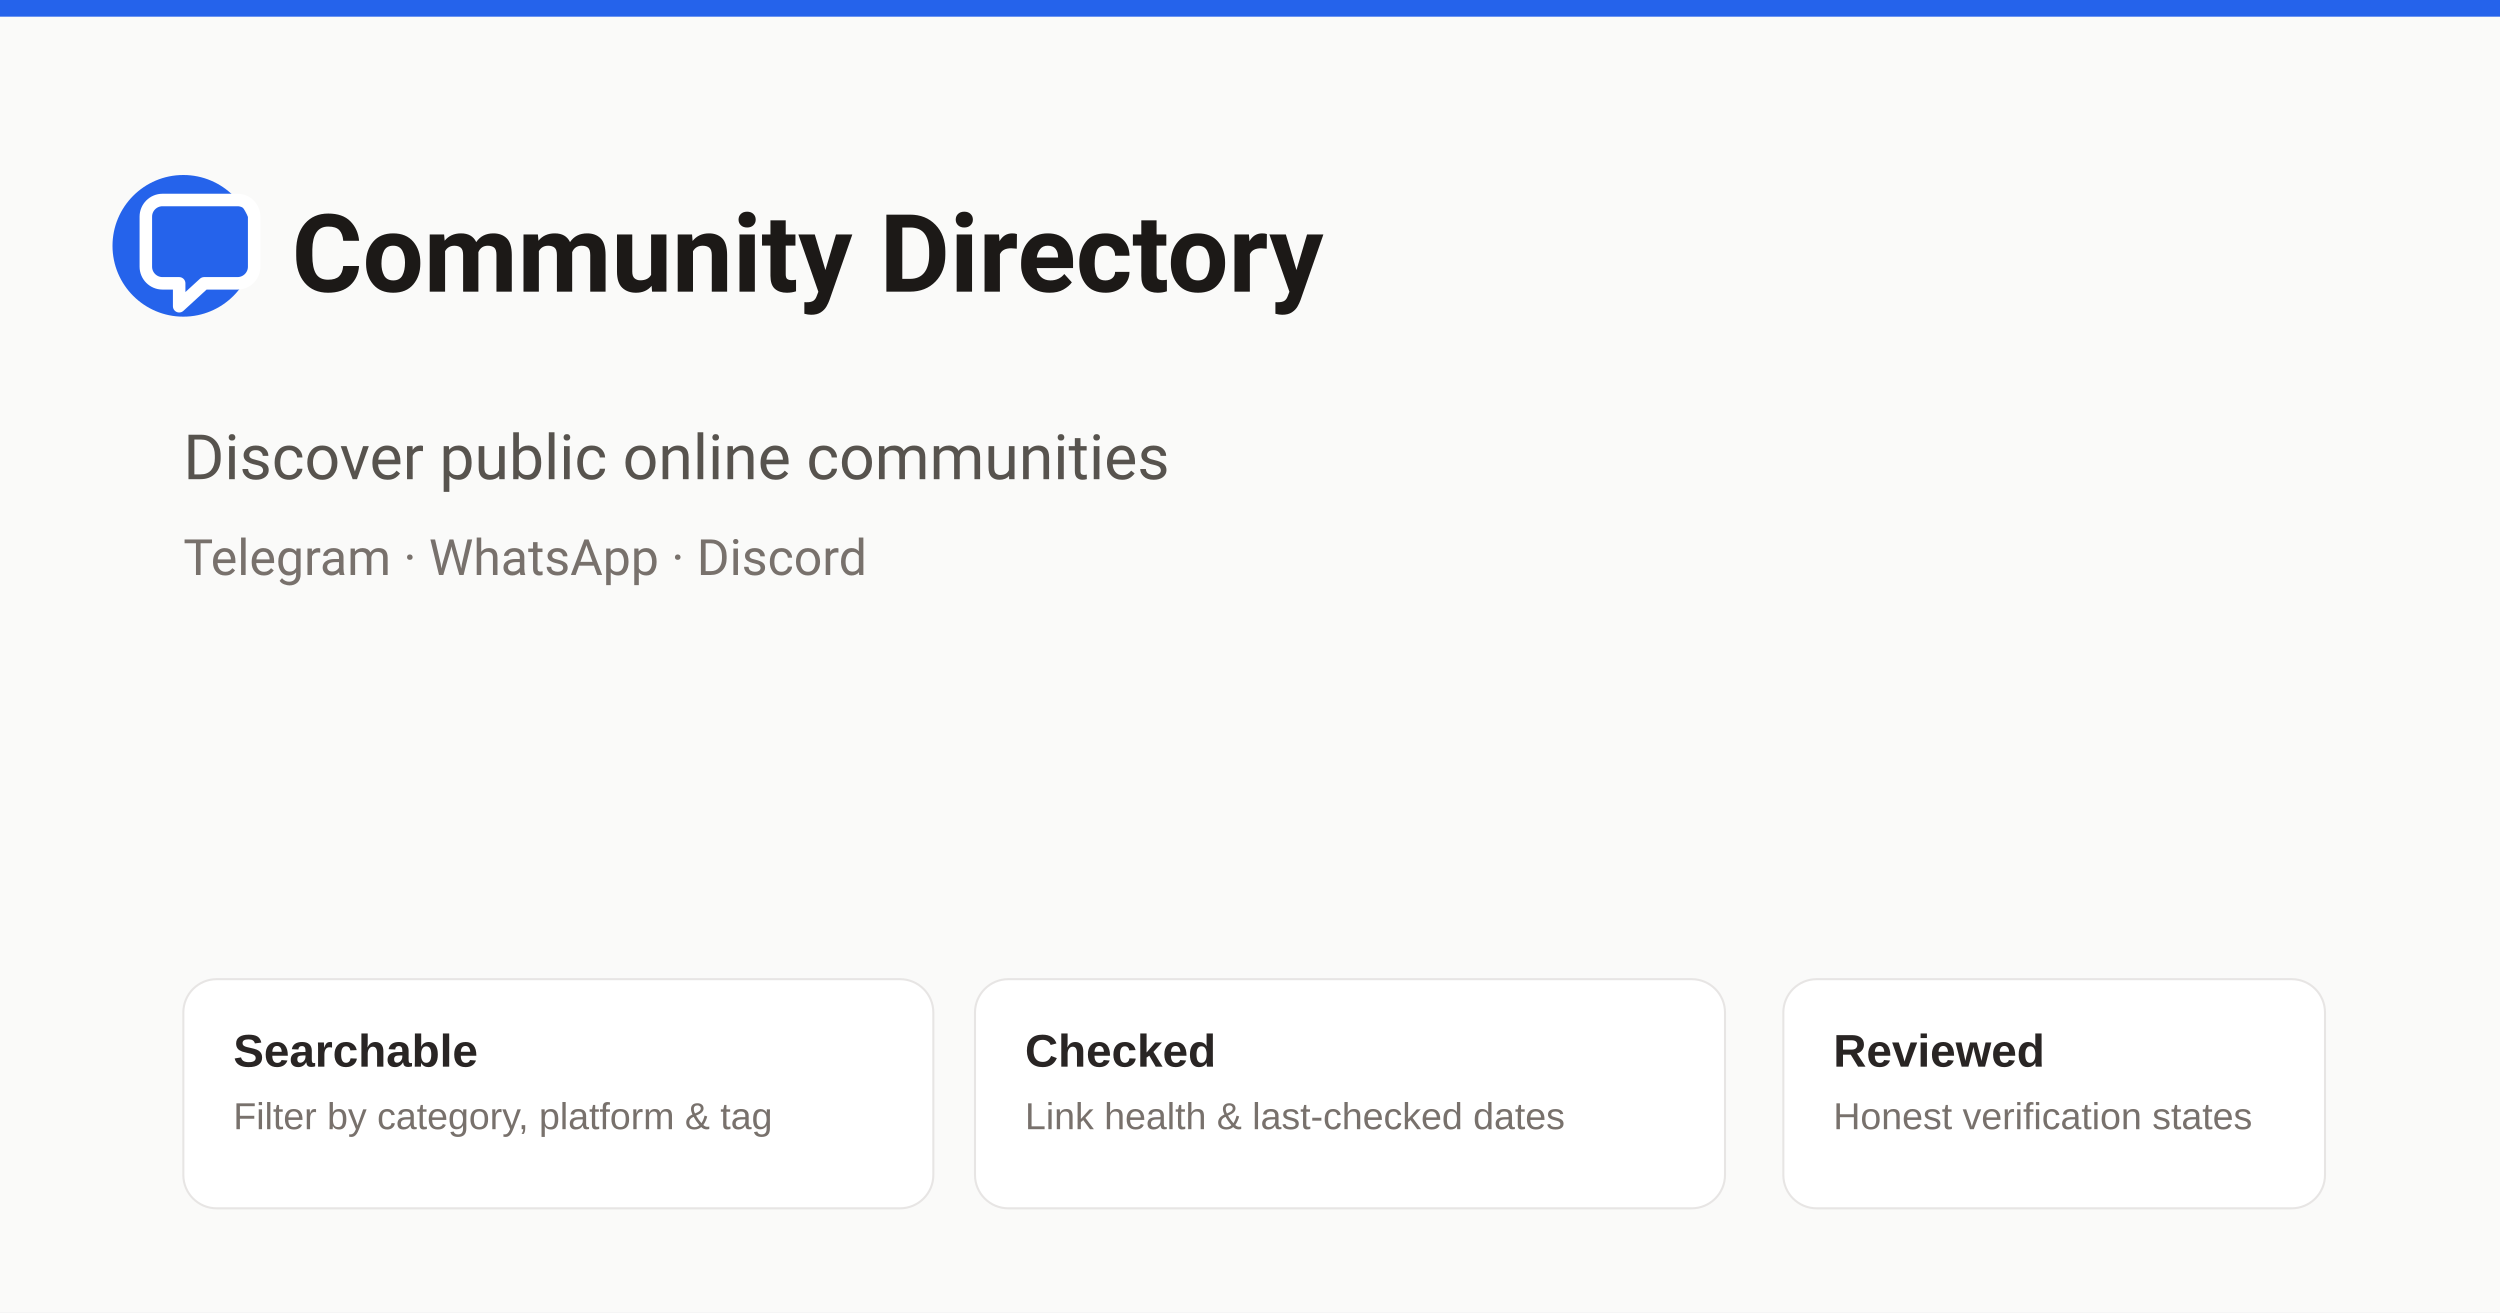
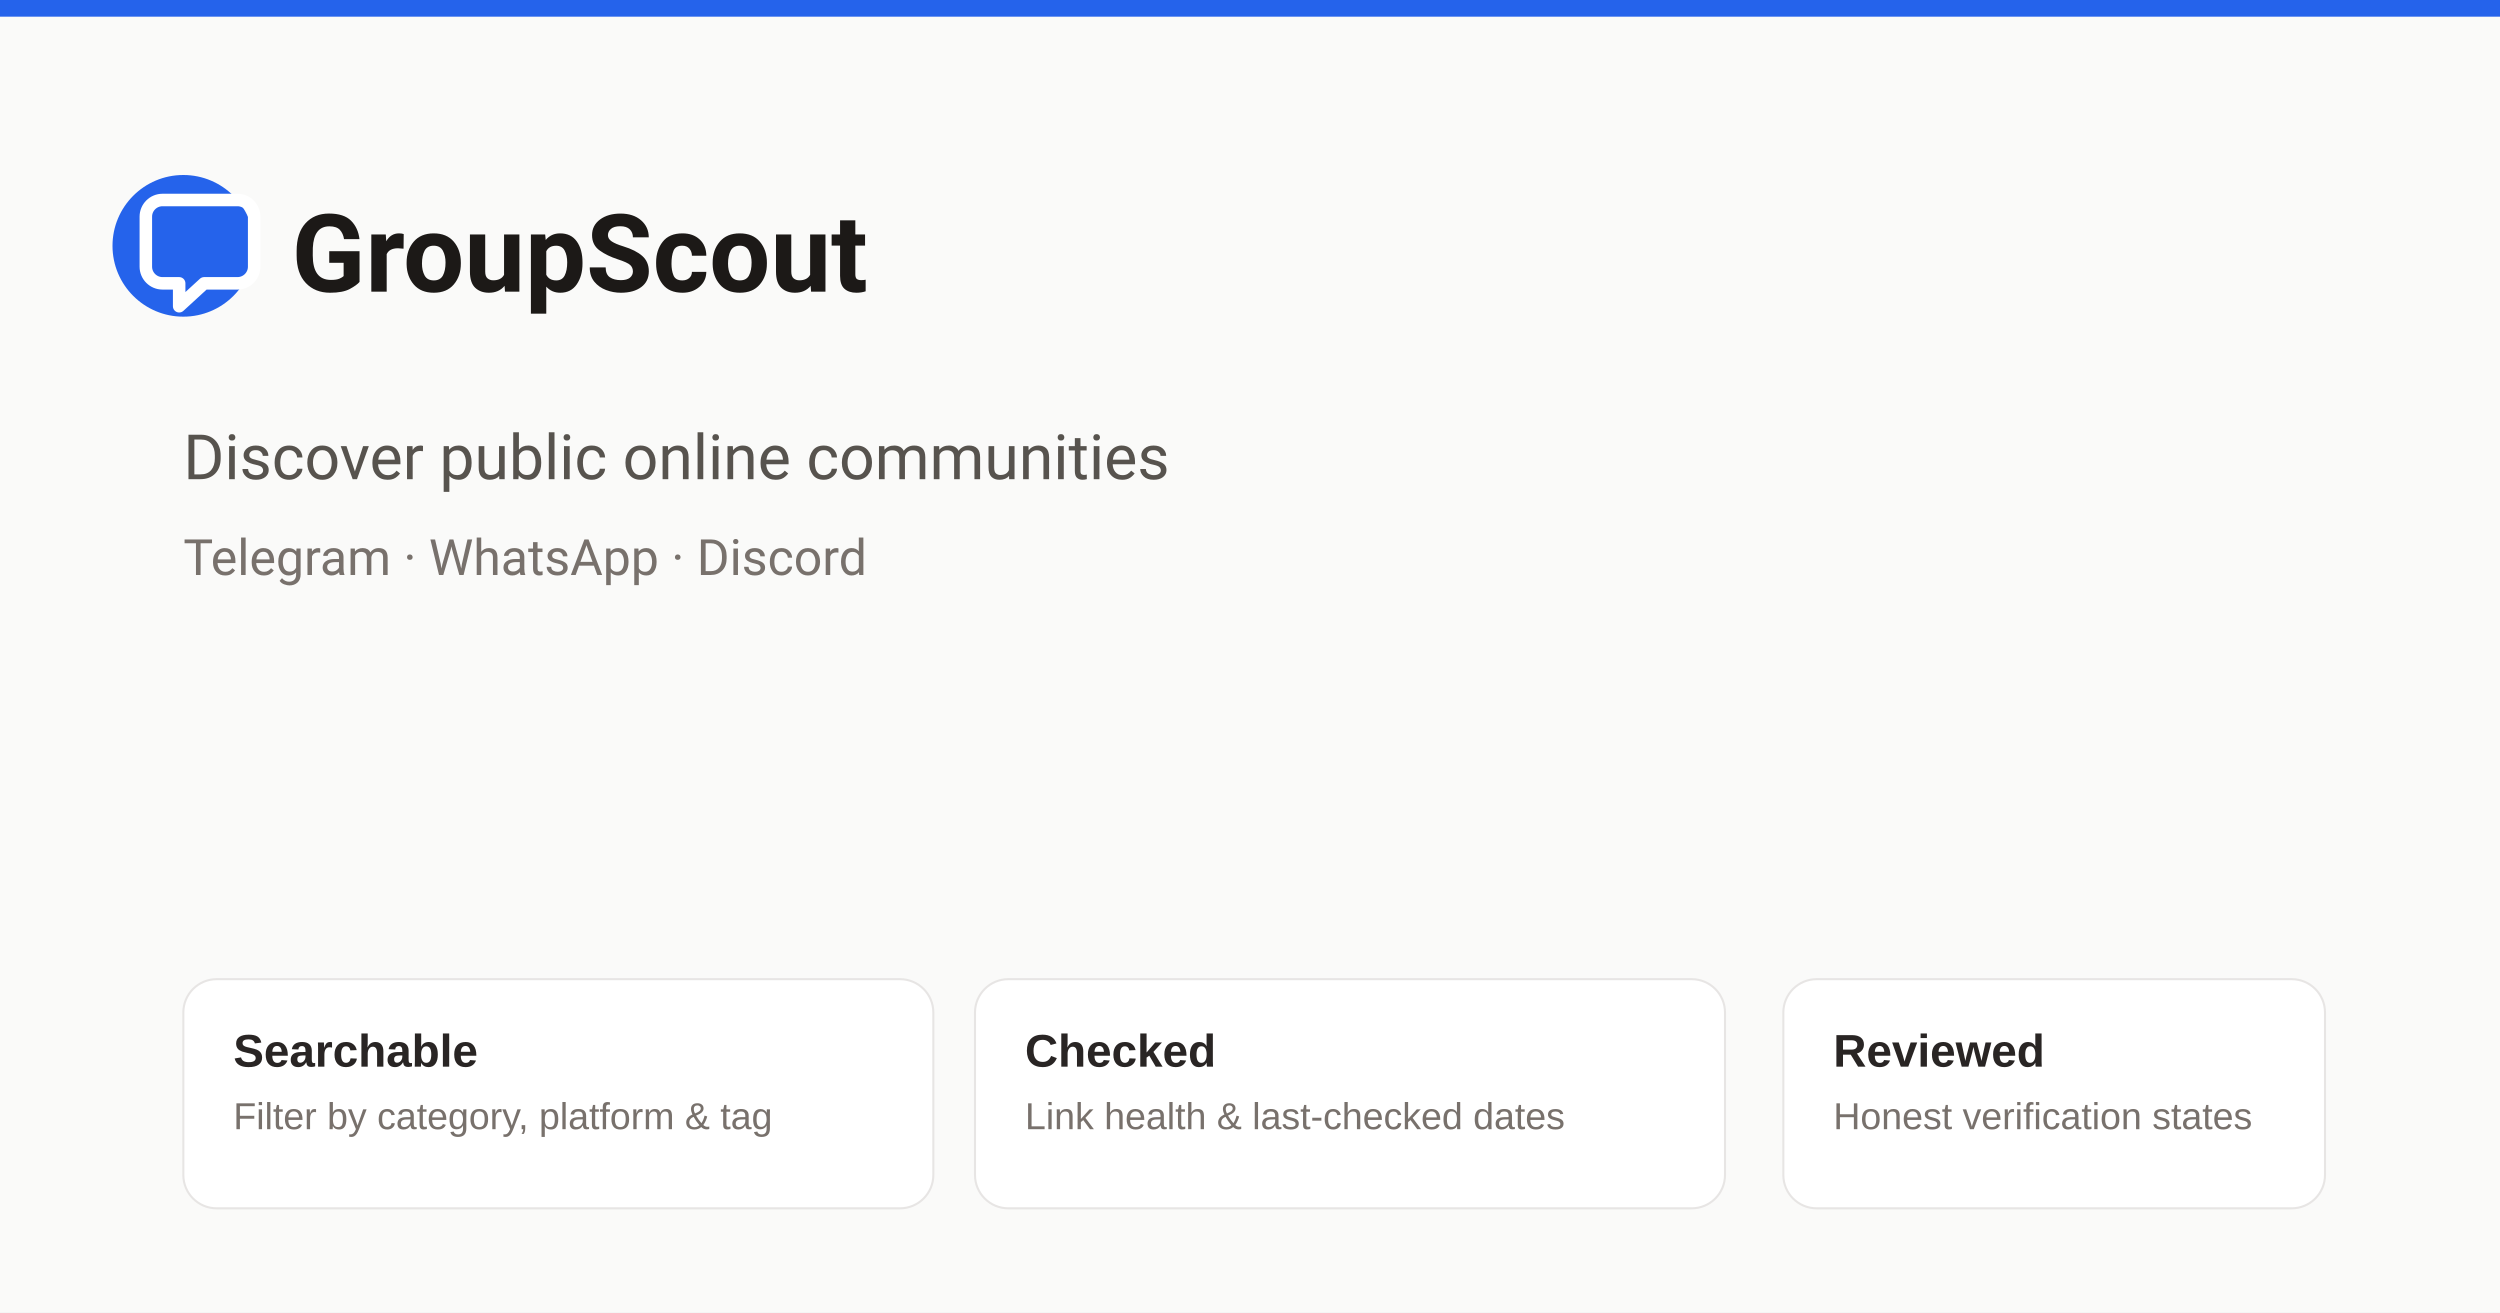
<svg xmlns="http://www.w3.org/2000/svg" width="1200" height="630" viewBox="0 0 1200 630">
  <rect width="1200" height="630" fill="#fafaf9" />
  <rect x="0" y="0" width="1200" height="8" fill="#2563eb" />
  <circle cx="88" cy="118" r="34" fill="#2563eb" />
  <path d="M70 104a8 8 0 0 1 8-8h36a8 8 0 0 1 8 8v24a8 8 0 0 1-8 8h-16l-12 11v-11h-8a8 8 0 0 1-8-8v-24z" fill="none" stroke="#fff" stroke-width="6" stroke-linecap="round" stroke-linejoin="round" />
-   <text x="140" y="140" font-family="system-ui, -apple-system, Segoe UI, Roboto, Arial, sans-serif" font-size="52" font-weight="700" fill="#1c1917">Community Directory</text>
+   <text x="140" y="140" font-family="system-ui, -apple-system, Segoe UI, Roboto, Arial, sans-serif" font-size="52" font-weight="700" fill="#1c1917">GroupScout</text>
  <text x="88" y="230" font-family="system-ui, -apple-system, Segoe UI, Roboto, Arial, sans-serif" font-size="30" fill="#57534e">Discover public online communities</text>
  <text x="88" y="276" font-family="system-ui, -apple-system, Segoe UI, Roboto, Arial, sans-serif" font-size="24" fill="#78716c">Telegram · WhatsApp · Discord</text>
  <g transform="translate(88 470)">
    <rect x="0" y="0" width="360" height="110" rx="16" fill="#ffffff" stroke="#e7e5e4" />
    <text x="24" y="42" font-family="system-ui, Arial, sans-serif" font-size="22" font-weight="600" fill="#292524">Searchable</text>
    <text x="24" y="72" font-family="system-ui, Arial, sans-serif" font-size="18" fill="#78716c">Filter by category, platform &amp; tag</text>
  </g>
  <g transform="translate(468 470)">
    <rect x="0" y="0" width="360" height="110" rx="16" fill="#ffffff" stroke="#e7e5e4" />
    <text x="24" y="42" font-family="system-ui, Arial, sans-serif" font-size="22" font-weight="600" fill="#292524">Checked</text>
    <text x="24" y="72" font-family="system-ui, Arial, sans-serif" font-size="18" fill="#78716c">Link health &amp; last-checked dates</text>
  </g>
  <g transform="translate(856 470)">
    <rect x="0" y="0" width="260" height="110" rx="16" fill="#ffffff" stroke="#e7e5e4" />
    <text x="24" y="42" font-family="system-ui, Arial, sans-serif" font-size="22" font-weight="600" fill="#292524">Reviewed</text>
    <text x="24" y="72" font-family="system-ui, Arial, sans-serif" font-size="18" fill="#78716c">Honest verification states</text>
  </g>
</svg>
